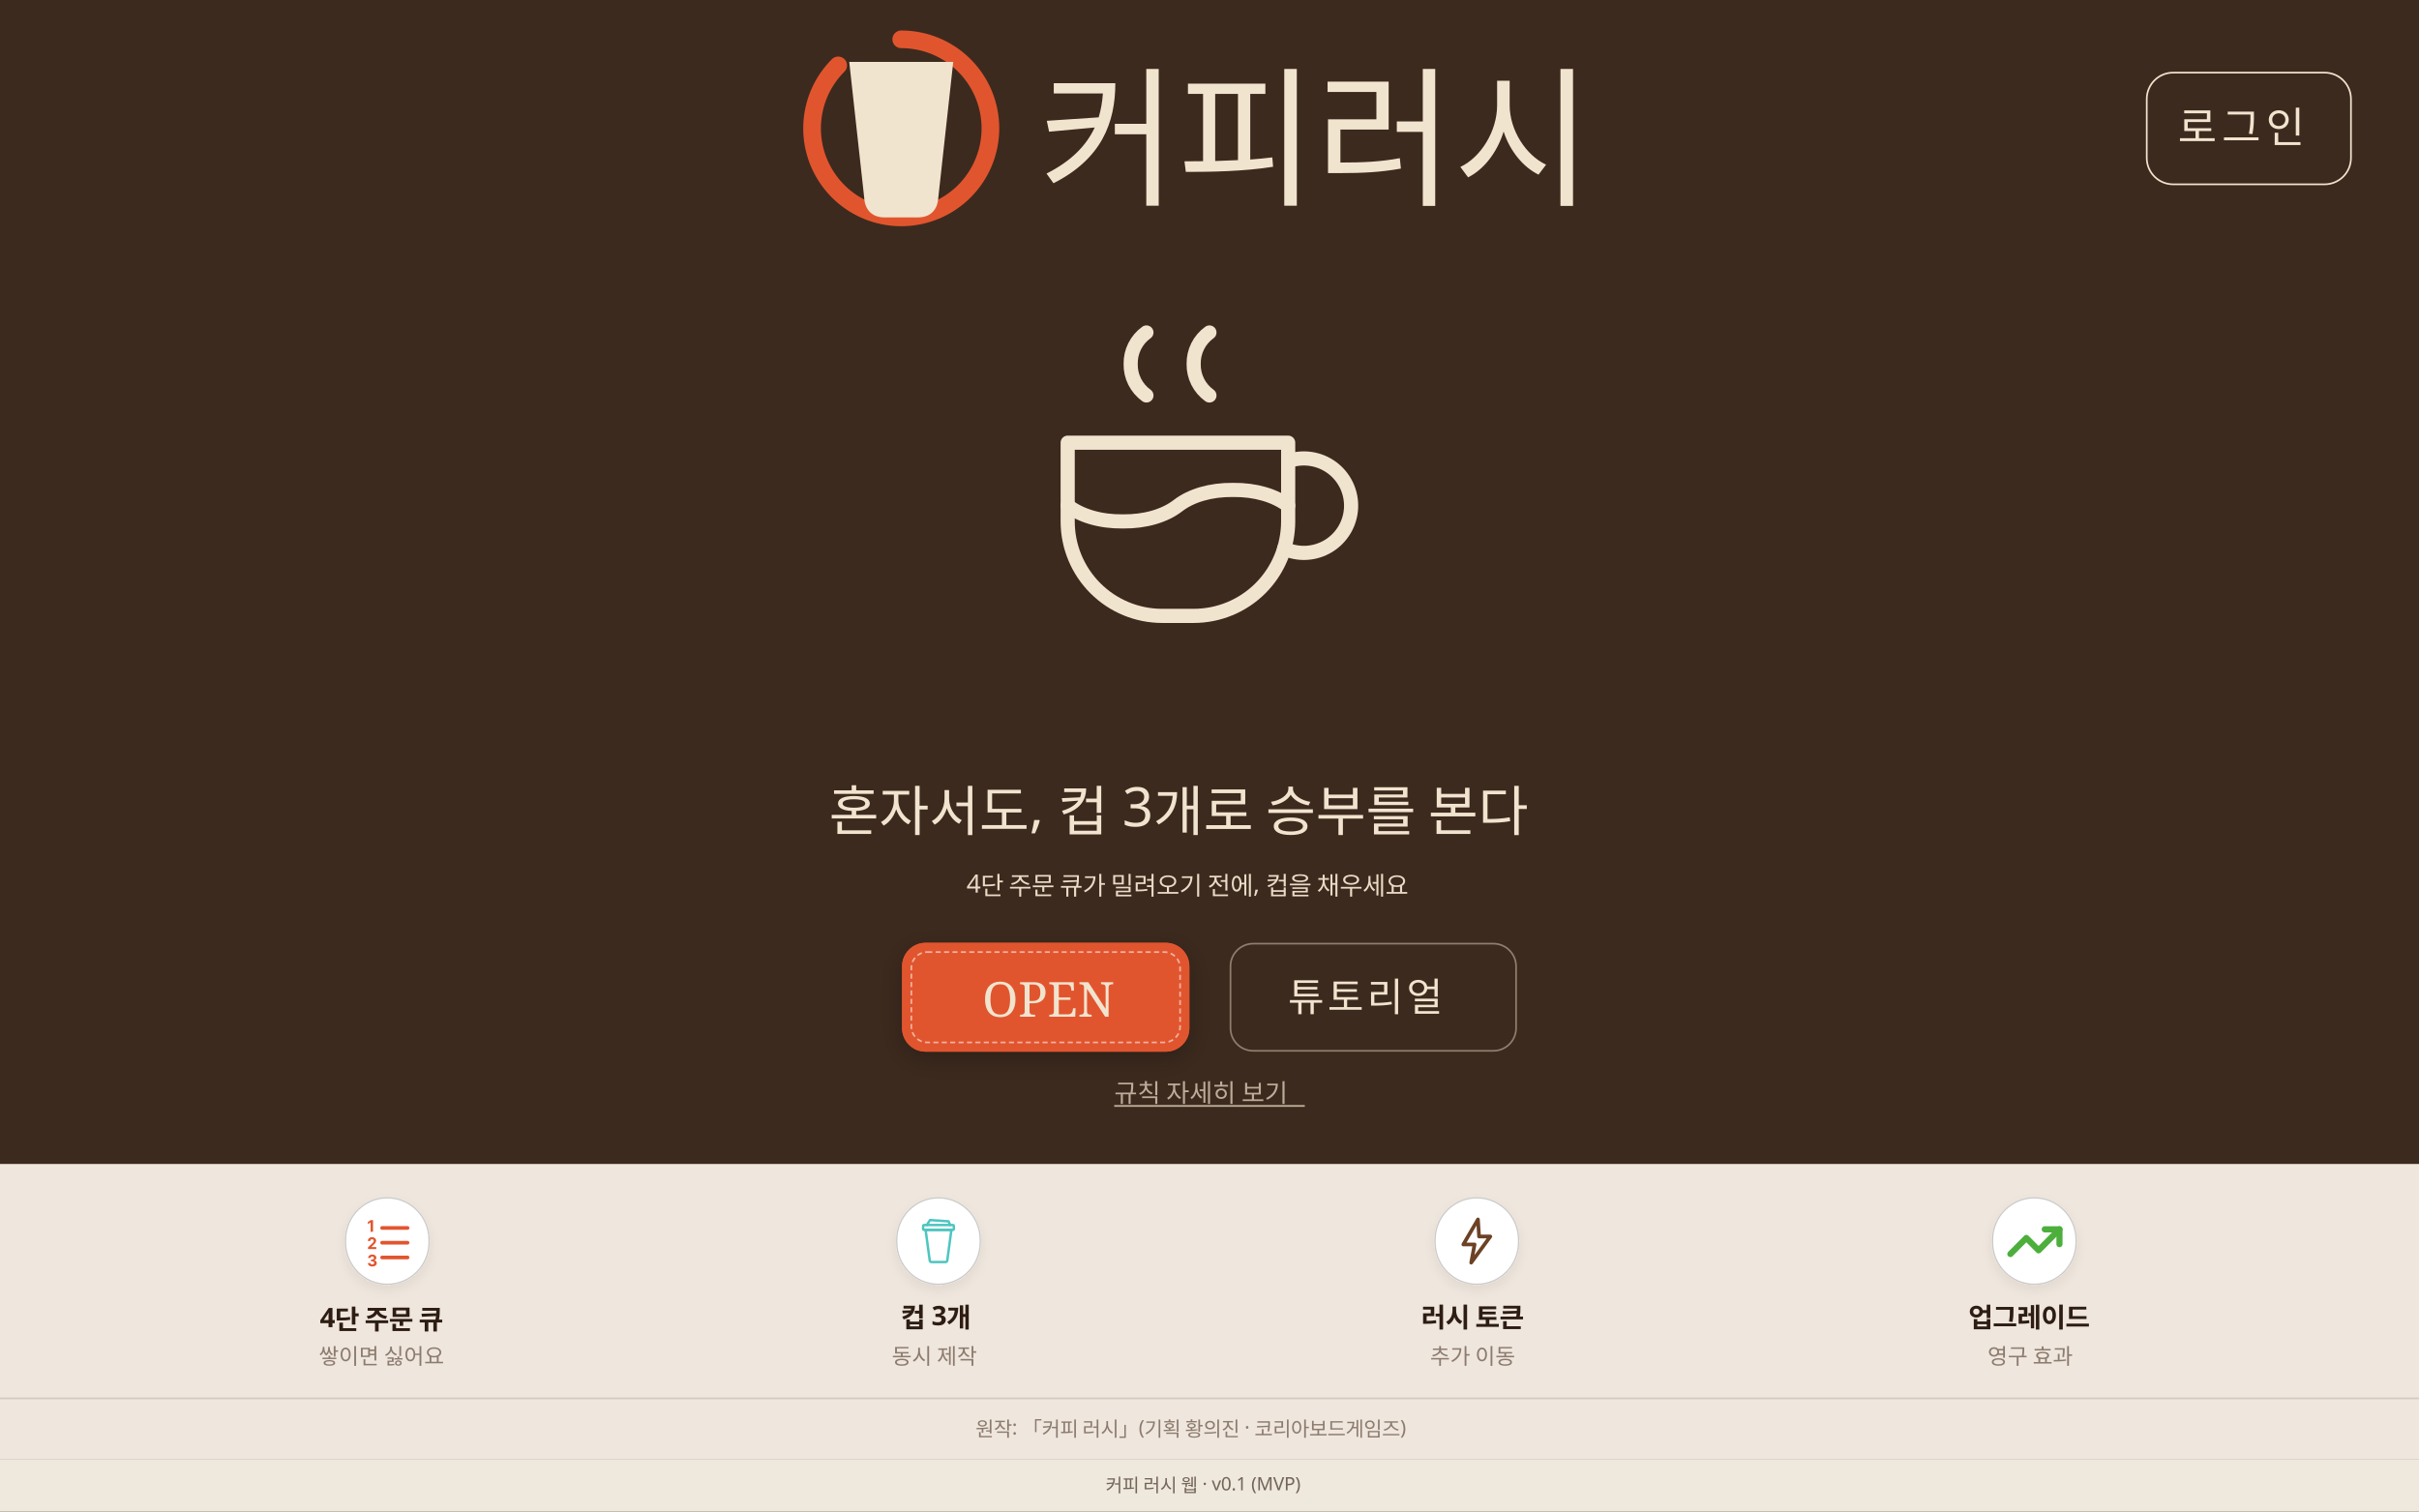
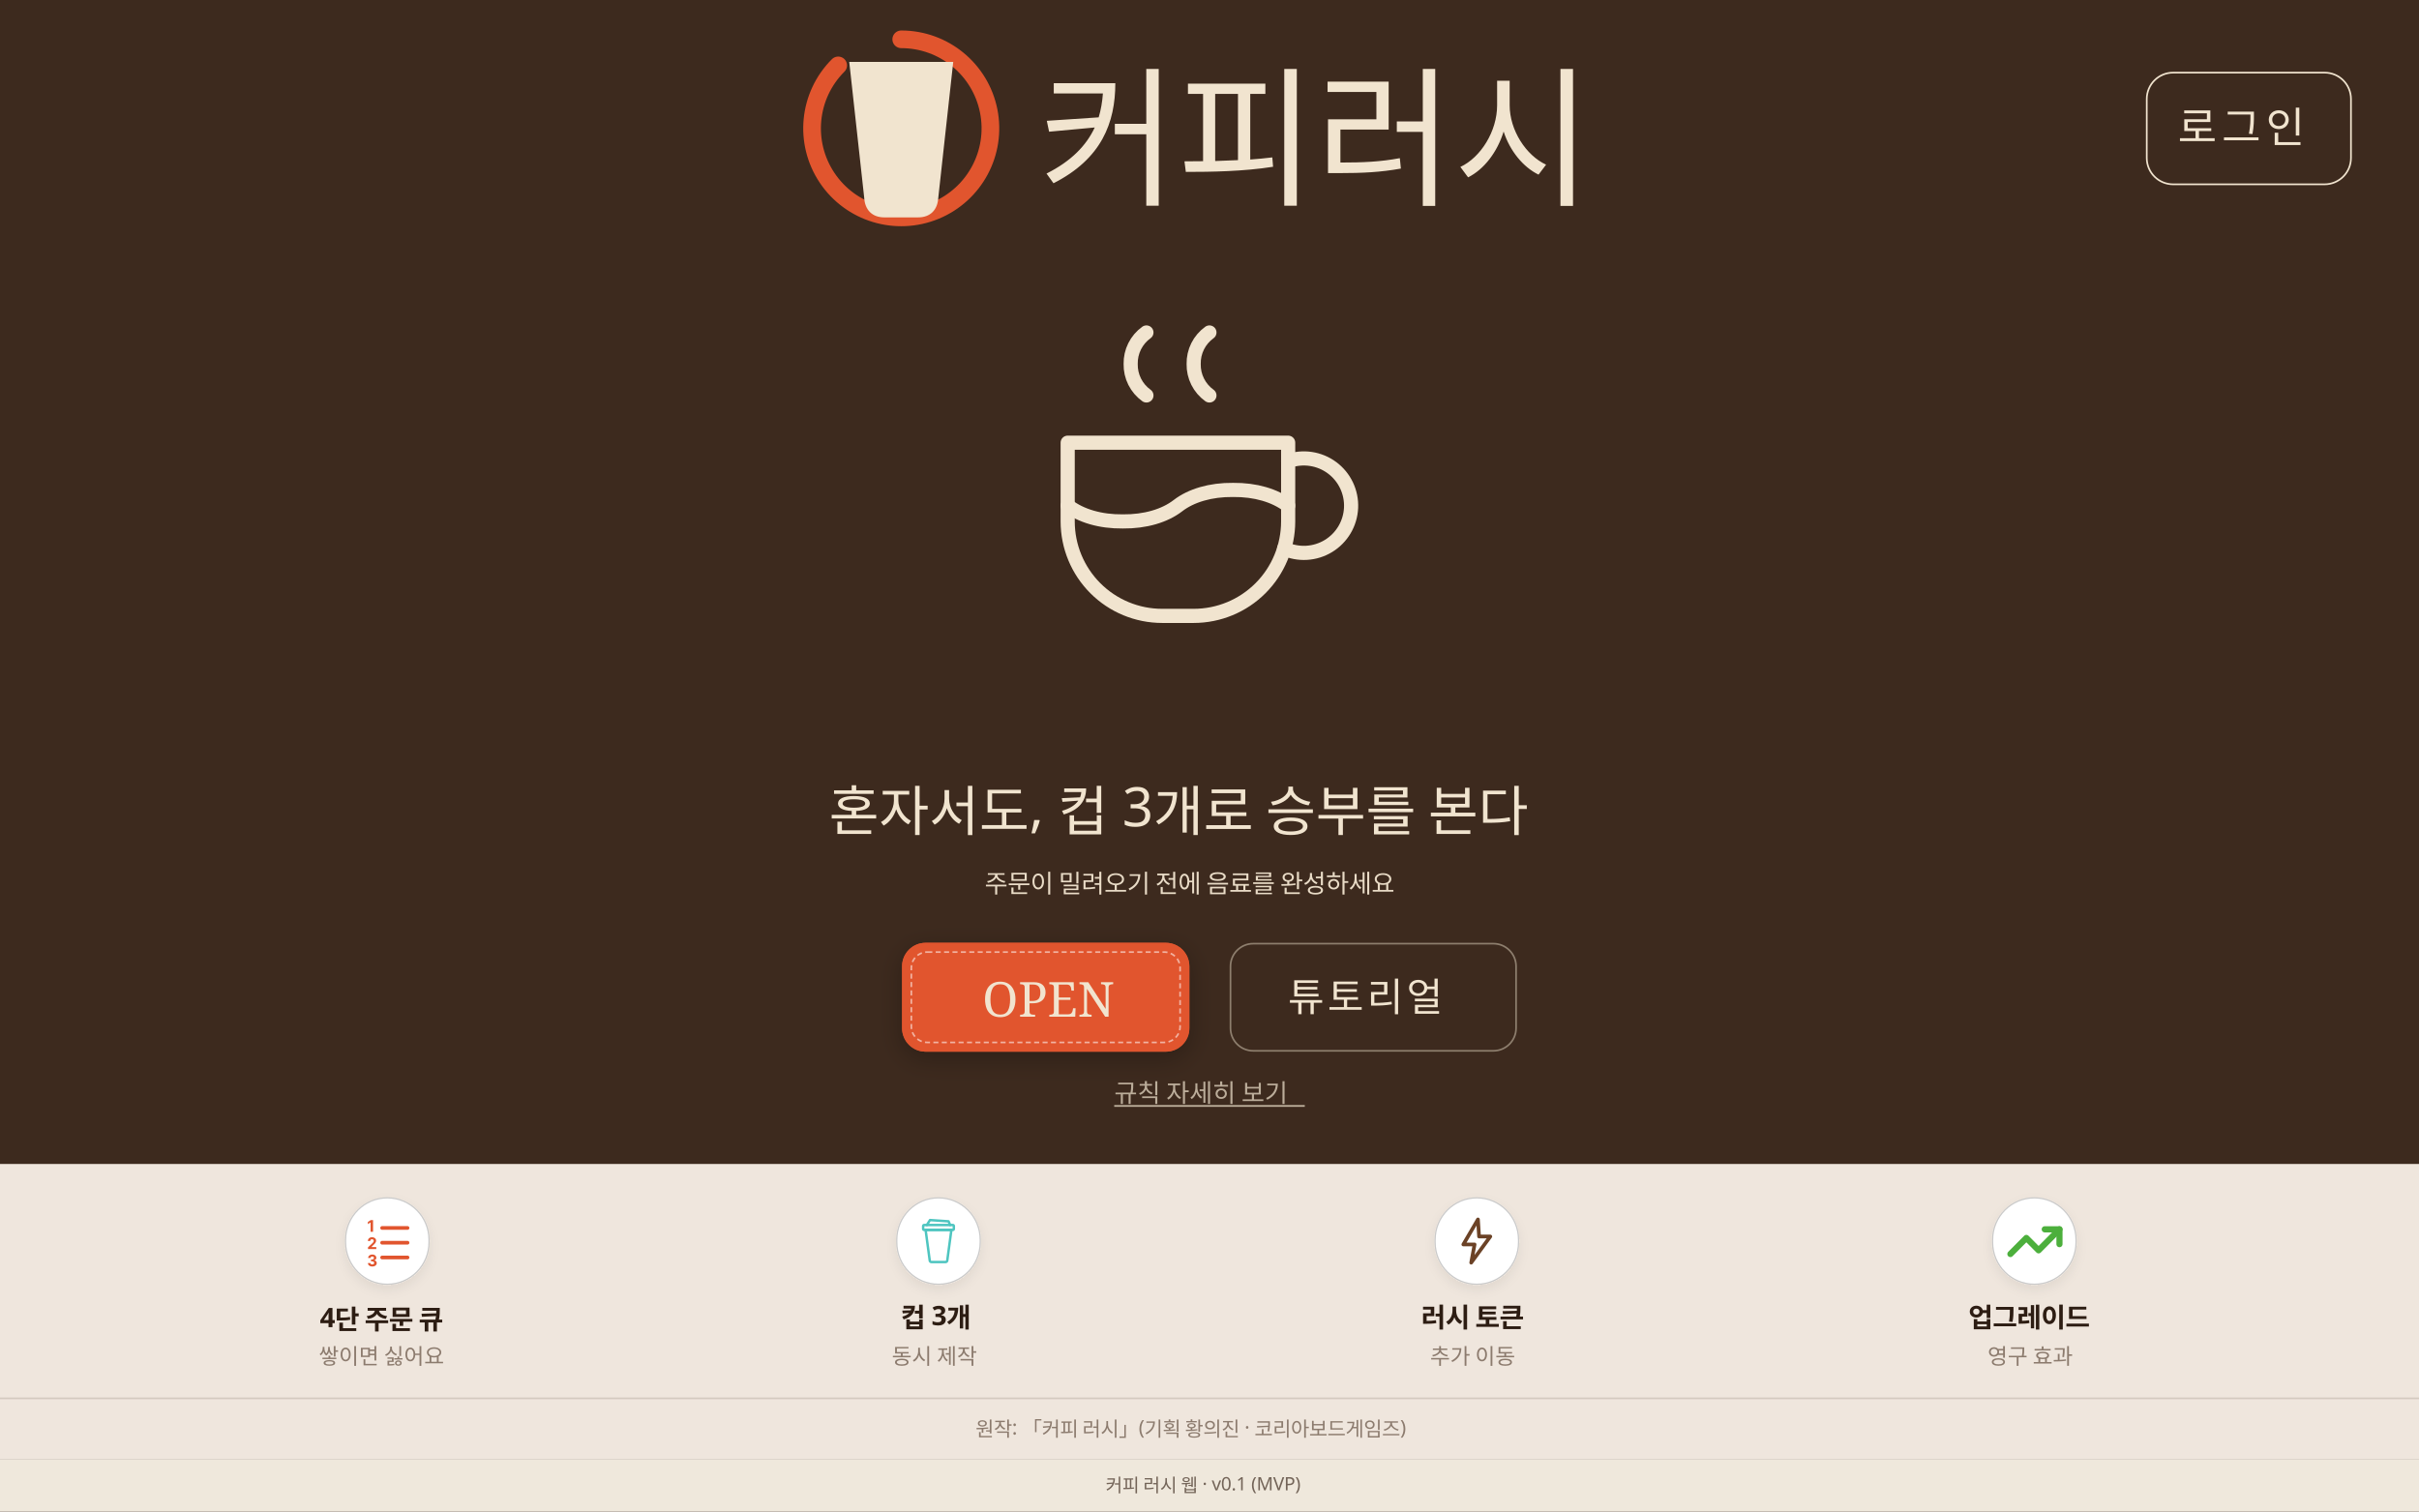
<svg xmlns="http://www.w3.org/2000/svg" width="1440" height="900" viewBox="0 0 1440 900" fill="none">
  <defs>
    <filter id="shadow2" x="-50%" y="-50%" width="200%" height="200%" filterUnits="objectBoundingBox" color-interpolation-filters="sRGB">
      <feFlood flood-opacity="0" result="BackgroundImageFix" />
      <feColorMatrix in="SourceAlpha" type="matrix" values="0 0 0 0 0 0 0 0 0 0 0 0 0 0 0 0 0 0 127 0" result="hardAlpha" />
      <feOffset dx="0" dy="4" />
      <feGaussianBlur stdDeviation="7.5" />
      <feComposite in2="hardAlpha" operator="out" />
      <feColorMatrix type="matrix" values="0 0 0 0 0 0 0 0 0 0 0 0 0 0 0 0 0 0 0.25 0" />
      <feBlend mode="normal" in2="BackgroundImageFix" result="effect1" />
      <feBlend mode="normal" in="SourceGraphic" in2="effect1" result="shape" />
    </filter>
    <filter id="shadow4" x="-50%" y="-50%" width="200%" height="200%" filterUnits="objectBoundingBox" color-interpolation-filters="sRGB">
      <feFlood flood-opacity="0" result="BackgroundImageFix" />
      <feColorMatrix in="SourceAlpha" type="matrix" values="0 0 0 0 0 0 0 0 0 0 0 0 0 0 0 0 0 0 127 0" result="hardAlpha" />
      <feOffset dx="0" dy="3" />
      <feGaussianBlur stdDeviation="3" />
      <feComposite in2="hardAlpha" operator="out" />
      <feColorMatrix type="matrix" values="0 0 0 0 0 0 0 0 0 0 0 0 0 0 0 0 0 0 0.06 0" />
      <feBlend mode="normal" in2="BackgroundImageFix" result="effect1" />
      <feBlend mode="normal" in="SourceGraphic" in2="effect1" result="shape" />
    </filter>
    <filter id="shadow6" x="-50%" y="-50%" width="200%" height="200%" filterUnits="objectBoundingBox" color-interpolation-filters="sRGB">
      <feFlood flood-opacity="0" result="BackgroundImageFix" />
      <feColorMatrix in="SourceAlpha" type="matrix" values="0 0 0 0 0 0 0 0 0 0 0 0 0 0 0 0 0 0 127 0" result="hardAlpha" />
      <feOffset dx="0" dy="3" />
      <feGaussianBlur stdDeviation="3" />
      <feComposite in2="hardAlpha" operator="out" />
      <feColorMatrix type="matrix" values="0 0 0 0 0 0 0 0 0 0 0 0 0 0 0 0 0 0 0.06 0" />
      <feBlend mode="normal" in2="BackgroundImageFix" result="effect1" />
      <feBlend mode="normal" in="SourceGraphic" in2="effect1" result="shape" />
    </filter>
    <filter id="shadow8" x="-50%" y="-50%" width="200%" height="200%" filterUnits="objectBoundingBox" color-interpolation-filters="sRGB">
      <feFlood flood-opacity="0" result="BackgroundImageFix" />
      <feColorMatrix in="SourceAlpha" type="matrix" values="0 0 0 0 0 0 0 0 0 0 0 0 0 0 0 0 0 0 127 0" result="hardAlpha" />
      <feOffset dx="0" dy="3" />
      <feGaussianBlur stdDeviation="3" />
      <feComposite in2="hardAlpha" operator="out" />
      <feColorMatrix type="matrix" values="0 0 0 0 0 0 0 0 0 0 0 0 0 0 0 0 0 0 0.06 0" />
      <feBlend mode="normal" in2="BackgroundImageFix" result="effect1" />
      <feBlend mode="normal" in="SourceGraphic" in2="effect1" result="shape" />
    </filter>
    <filter id="shadow10" x="-50%" y="-50%" width="200%" height="200%" filterUnits="objectBoundingBox" color-interpolation-filters="sRGB">
      <feFlood flood-opacity="0" result="BackgroundImageFix" />
      <feColorMatrix in="SourceAlpha" type="matrix" values="0 0 0 0 0 0 0 0 0 0 0 0 0 0 0 0 0 0 127 0" result="hardAlpha" />
      <feOffset dx="0" dy="3" />
      <feGaussianBlur stdDeviation="3" />
      <feComposite in2="hardAlpha" operator="out" />
      <feColorMatrix type="matrix" values="0 0 0 0 0 0 0 0 0 0 0 0 0 0 0 0 0 0 0.06 0" />
      <feBlend mode="normal" in2="BackgroundImageFix" result="effect1" />
      <feBlend mode="normal" in="SourceGraphic" in2="effect1" result="shape" />
    </filter>
    <clipPath id="clip11">
      <rect x="0" y="832.13" width="1440" height="37" />
    </clipPath>
  </defs>
  <rect id="배경" width="1440" height="900" fill="#3D2A1E" />
  <g id="main-content">
    <g id="cup_2">
      <g id="cup" transform="translate(607.5 169.89) scale(0.6016 0.6016)">
        <g fill="none">
          <path d="M46.671 218.088C59.605 228.092 79.038 233.936 101.213 233.671C123.388 233.936 142.82 228.092 155.754 218.088C168.689 208.083 188.121 202.24 210.296 202.504C232.471 202.24 251.904 208.083 264.838 218.088" stroke="#F1E4CF" stroke-width="14" stroke-linecap="round" stroke-linejoin="round" />
          <path d="M124.588 46.671C119.656 50.211 115.66 54.899 112.945 60.329C110.23 65.759 108.877 71.768 109.005 77.838C108.877 83.907 110.23 89.917 112.945 95.347C115.66 100.777 119.656 105.464 124.588 109.005" stroke="#F1E4CF" stroke-width="14" stroke-linecap="round" stroke-linejoin="round" />
          <path d="M186.921 46.671C181.989 50.211 177.993 54.899 175.278 60.329C172.563 65.759 171.211 71.768 171.338 77.838C171.211 83.907 172.563 89.917 175.278 95.347C177.993 100.777 181.989 105.464 186.921 109.005" stroke="#F1E4CF" stroke-width="14" stroke-linecap="round" stroke-linejoin="round" />
          <path d="M46.671 155.754H264.838V233.671C264.838 258.469 254.987 282.251 237.452 299.786C219.918 317.32 196.136 327.171 171.338 327.171H140.171C115.373 327.171 91.591 317.32 74.057 299.786C56.522 282.251 46.671 258.469 46.671 233.671V155.754Z" stroke="#F1E4CF" stroke-width="14" stroke-linecap="round" stroke-linejoin="round" />
          <path d="M260.88 260.568C267.839 263.763 275.477 265.199 283.121 264.751C290.766 264.302 298.184 261.983 304.722 257.996C311.26 254.01 316.719 248.478 320.618 241.888C324.518 235.297 326.739 227.85 327.086 220.2C327.433 212.55 325.896 204.932 322.609 198.015C319.322 191.099 314.386 185.095 308.236 180.533C302.085 175.971 294.908 172.99 287.336 171.851C279.763 170.712 272.027 171.451 264.807 174.003" stroke="#F1E4CF" stroke-width="14" stroke-linecap="round" stroke-linejoin="round" />
        </g>
      </g>
    </g>
    <g id="main-title">
      <text x="493.48" y="494.69" font-family="'Malgun Gothic', 'Apple SD Gothic Neo', 'Noto Sans KR', sans-serif" font-size="32.4" font-weight="500" fill="#F1E4CF" xml:space="preserve">혼자서도, 컵 3개로 승부를 본다</text>
    </g>
    <g id="sub-title" opacity="0.95">
-       <text x="575.33" y="531.48" font-family="'Malgun Gothic', 'Apple SD Gothic Neo', 'Noto Sans KR', sans-serif" font-size="15" font-weight="400" letter-spacing="-0.2" fill="#F1E4CF" xml:space="preserve">4단 주문 큐가 밀려오기 전에, 컵을 채우세요</text>
+       <text x="586.16" y="531.48" font-family="'Malgun Gothic', 'Apple SD Gothic Neo', 'Noto Sans KR', sans-serif" font-size="15" font-weight="400" letter-spacing="-0.2" fill="#F1E4CF" xml:space="preserve">주문이 밀려오기 전에 음료를 완성하세요</text>
    </g>
    <g id="btn-group">
      <g id="tutTrigger">
        <rect x="732.5" y="561.88" width="170" height="63.8" rx="13.5" fill="none" stroke="#F1E4CF" stroke-opacity="0.45" stroke-width="1" />
        <text x="766.72" y="602.06" font-family="'Malgun Gothic', 'Apple SD Gothic Neo', 'Noto Sans KR', sans-serif" font-size="23.4" font-weight="500" letter-spacing="2" fill="#F1E4CF" xml:space="preserve">튜토리얼</text>
      </g>
      <g id="btn-start">
        <g filter="url(#shadow2)">
          <rect x="537" y="561.38" width="171" height="64.8" rx="14" fill="#E1552E" />
        </g>
        <rect x="537" y="561.38" width="171" height="64.8" rx="14" fill="#E1552E" />
        <text x="584.78" y="605.38" font-family="'Grandiflora One', serif" font-size="28.8" font-weight="400" fill="#F1E4CF" xml:space="preserve">OPEN</text>
        <g id="pseudo-after">
          <rect x="542.5" y="566.88" width="160" height="53.8" rx="9.5" fill="none" stroke="#FFFFFF" stroke-opacity="0.55" stroke-width="1" stroke-dasharray="3 2" />
        </g>
      </g>
    </g>
    <g id="ruleTrigger" opacity="0.7">
      <text x="663.28" y="656.17" font-family="'Malgun Gothic', 'Apple SD Gothic Neo', 'Noto Sans KR', sans-serif" font-size="15" font-weight="400" fill="#F1E4CF" xml:space="preserve">규칙 자세히 보기</text>
      <rect x="663.28" y="657.97" width="113.44" height="1.07" fill="#F1E4CF" />
    </g>
  </g>
  <g id="mechanism-section">
    <rect x="0" y="693.06" width="1440" height="176.06" fill="#EFE6DD" />
    <g id="features">
      <g id="feature-item">
        <g id="img" filter="url(#shadow4)">
          <g id="4단_주문_큐" transform="translate(205.36 712.86) scale(0.7303 0.73504)">
            <g fill="none">
              <rect width="69" height="71" rx="34.5" fill="white" />
              <rect x="0.5" y="0.5" width="68" height="70" rx="34" stroke="black" stroke-opacity="0.21" />
              <path d="M22.885 18.546V28H20.886V20.443H20.83L18.665 21.8V20.027L21.006 18.546H22.885Z" fill="#E1552E" />
              <path d="M30.266 24.894H50.995" stroke="#E1552E" stroke-width="3" stroke-linecap="round" />
              <path d="M18.771 42V40.56L22.137 37.444C22.423 37.166 22.663 36.917 22.857 36.696C23.054 36.474 23.203 36.257 23.305 36.045C23.406 35.829 23.457 35.597 23.457 35.348C23.457 35.071 23.394 34.832 23.268 34.632C23.142 34.429 22.969 34.274 22.751 34.166C22.532 34.055 22.285 34 22.008 34C21.718 34 21.466 34.058 21.25 34.175C21.035 34.292 20.869 34.46 20.752 34.678C20.635 34.897 20.576 35.157 20.576 35.459H18.679C18.679 34.84 18.819 34.303 19.099 33.847C19.379 33.392 19.772 33.039 20.276 32.79C20.781 32.541 21.363 32.416 22.021 32.416C22.698 32.416 23.288 32.536 23.79 32.776C24.294 33.013 24.687 33.343 24.967 33.764C25.247 34.186 25.387 34.669 25.387 35.214C25.387 35.571 25.316 35.923 25.174 36.271C25.036 36.619 24.788 37.005 24.431 37.43C24.074 37.851 23.571 38.358 22.922 38.949L21.541 40.301V40.366H25.512V42H18.771Z" fill="#E1552E" />
              <path d="M30.266 36.853H50.995" stroke="#E1552E" stroke-width="3" stroke-linecap="round" />
              <path d="M22.266 56.129C21.577 56.129 20.963 56.011 20.424 55.774C19.889 55.534 19.465 55.204 19.155 54.786C18.847 54.364 18.688 53.878 18.679 53.327H20.692C20.704 53.558 20.78 53.761 20.918 53.936C21.06 54.109 21.247 54.243 21.481 54.338C21.715 54.434 21.978 54.481 22.271 54.481C22.575 54.481 22.845 54.427 23.079 54.32C23.312 54.212 23.496 54.063 23.628 53.872C23.76 53.681 23.826 53.461 23.826 53.212C23.826 52.959 23.756 52.736 23.614 52.542C23.476 52.345 23.276 52.191 23.014 52.081C22.756 51.97 22.448 51.914 22.091 51.914H21.209V50.446H22.091C22.392 50.446 22.659 50.394 22.889 50.289C23.123 50.185 23.305 50.04 23.434 49.855C23.563 49.668 23.628 49.449 23.628 49.2C23.628 48.963 23.571 48.755 23.457 48.577C23.346 48.395 23.189 48.254 22.986 48.152C22.786 48.05 22.552 48 22.285 48C22.014 48 21.766 48.049 21.541 48.147C21.317 48.243 21.137 48.38 21.001 48.558C20.866 48.737 20.794 48.946 20.784 49.186H18.868C18.878 48.641 19.033 48.161 19.335 47.746C19.636 47.33 20.043 47.006 20.553 46.772C21.067 46.535 21.648 46.416 22.294 46.416C22.946 46.416 23.517 46.535 24.006 46.772C24.496 47.009 24.876 47.329 25.147 47.732C25.421 48.132 25.556 48.581 25.553 49.08C25.556 49.609 25.392 50.051 25.059 50.405C24.73 50.759 24.3 50.983 23.771 51.079V51.153C24.467 51.242 24.996 51.483 25.359 51.877C25.725 52.268 25.907 52.758 25.904 53.346C25.907 53.884 25.752 54.363 25.438 54.781C25.127 55.2 24.698 55.529 24.15 55.769C23.602 56.009 22.974 56.129 22.266 56.129Z" fill="#E1552E" />
              <path d="M30.266 48.812H50.995" stroke="#E1552E" stroke-width="3" stroke-linecap="round" />
            </g>
          </g>
        </g>
        <g id="h3">
          <text x="190.41" y="790.23" font-family="'Malgun Gothic', 'Apple SD Gothic Neo', 'Noto Sans KR', sans-serif" font-size="16" font-weight="700" letter-spacing="-0.3" fill="#2D1D13" xml:space="preserve">4단 주문 큐</text>
        </g>
        <g id="p">
          <text x="189.73" y="812.23" font-family="'Malgun Gothic', 'Apple SD Gothic Neo', 'Noto Sans KR', sans-serif" font-size="13" font-weight="400" fill="#8C7B6E" xml:space="preserve">쌓이면 싫어요</text>
        </g>
      </g>
      <g id="feature-item_2">
        <g id="img_2" filter="url(#shadow6)">
          <g id="컵_3개" transform="translate(533.48 712.86) scale(0.7303 0.73504)">
            <g fill="none">
              <rect width="69" height="71" rx="34.5" fill="white" />
              <rect x="0.5" y="0.5" width="68" height="70" rx="34" stroke="black" stroke-opacity="0.21" />
              <path d="M25 22.5L27.591 18.5L42.697 19.531L44 22.5" stroke="#4EC5C0" stroke-width="2" stroke-linecap="round" stroke-linejoin="round" />
              <path d="M22.833 22.5H46.167C46.388 22.5 46.6 22.584 46.756 22.734C46.912 22.884 47 23.088 47 23.3V25.7C47 25.912 46.912 26.116 46.756 26.266C46.6 26.416 46.388 26.5 46.167 26.5H22.833C22.612 26.5 22.4 26.416 22.244 26.266C22.088 26.116 22 25.912 22 25.7V23.3C22 23.088 22.088 22.884 22.244 22.734C22.4 22.584 22.612 22.5 22.833 22.5Z" stroke="#4EC5C0" stroke-width="2" stroke-linecap="round" stroke-linejoin="round" />
              <path d="M24 26.5L27.341 51.155C27.341 51.512 27.492 51.854 27.76 52.106C28.029 52.358 28.393 52.5 28.773 52.5H40.227C40.607 52.5 40.971 52.358 41.24 52.106C41.508 51.854 41.659 51.512 41.659 51.155L45 26.5H24Z" stroke="#4EC5C0" stroke-width="2" stroke-linecap="round" stroke-linejoin="round" />
            </g>
          </g>
        </g>
        <g id="h3_2">
          <text x="536.22" y="790.23" font-family="'Malgun Gothic', 'Apple SD Gothic Neo', 'Noto Sans KR', sans-serif" font-size="16" font-weight="700" letter-spacing="-0.3" fill="#2D1D13" xml:space="preserve">컵 3개</text>
        </g>
        <g id="p_2">
          <text x="530.86" y="812.23" font-family="'Malgun Gothic', 'Apple SD Gothic Neo', 'Noto Sans KR', sans-serif" font-size="13" font-weight="400" fill="#8C7B6E" xml:space="preserve">동시 제작</text>
        </g>
      </g>
      <g id="feature-item_3">
        <g id="img_3" filter="url(#shadow8)">
          <g id="러시_토큰" transform="translate(853.94 712.86) scale(0.7303 0.73504)">
            <g fill="none">
              <rect width="69" height="71" rx="34.5" fill="white" />
              <rect x="0.5" y="0.5" width="68" height="70" rx="34" stroke="black" stroke-opacity="0.21" />
              <path d="M35.417 18L23.5 38.263H32.667L29.917 53L45.5 31.816H36.333L35.417 18Z" stroke="#6B4226" stroke-width="3" stroke-linecap="round" stroke-linejoin="round" />
            </g>
          </g>
        </g>
        <g id="h3_3">
          <text x="845.98" y="790.23" font-family="'Malgun Gothic', 'Apple SD Gothic Neo', 'Noto Sans KR', sans-serif" font-size="16" font-weight="700" letter-spacing="-0.3" fill="#2D1D13" xml:space="preserve">러시 토큰</text>
        </g>
        <g id="p_3">
          <text x="851.3" y="812.23" font-family="'Malgun Gothic', 'Apple SD Gothic Neo', 'Noto Sans KR', sans-serif" font-size="13" font-weight="400" fill="#8C7B6E" xml:space="preserve">추가 이동</text>
        </g>
      </g>
      <g id="feature-item_4">
        <g id="img_4" filter="url(#shadow10)">
          <g id="업그레이드" transform="translate(1185.81 712.86) scale(0.7303 0.73504)">
            <g fill="none">
              <rect width="69" height="71" rx="34.5" fill="white" />
              <rect x="0.5" y="0.5" width="68" height="70" rx="34" stroke="black" stroke-opacity="0.21" />
              <path d="M43 26H55V38" stroke="#4CAF3C" stroke-width="5" stroke-linecap="round" stroke-linejoin="round" />
              <path d="M55 26L38 43L28 33L15 46" stroke="#4CAF3C" stroke-width="5" stroke-linecap="round" stroke-linejoin="round" />
            </g>
          </g>
        </g>
        <g id="h3_4">
          <text x="1171.75" y="790.23" font-family="'Malgun Gothic', 'Apple SD Gothic Neo', 'Noto Sans KR', sans-serif" font-size="16" font-weight="700" letter-spacing="-0.3" fill="#2D1D13" xml:space="preserve">업그레이드</text>
        </g>
        <g id="p_4">
          <text x="1183.17" y="812.23" font-family="'Malgun Gothic', 'Apple SD Gothic Neo', 'Noto Sans KR', sans-serif" font-size="13" font-weight="400" fill="#8C7B6E" xml:space="preserve">영구 효과</text>
        </g>
      </g>
    </g>
    <g id="original-wrap">
      <rect clip-path="url(#clip11)" x="0" y="832.13" width="1440" height="1" fill="#3D2A1E" fill-opacity="0.15" />
      <g id="original-text">
        <text x="580.72" y="855.13" font-family="'Malgun Gothic', 'Apple SD Gothic Neo', 'Noto Sans KR', sans-serif" font-size="12" font-weight="400" letter-spacing="-0.2" fill="#8C7B6E" xml:space="preserve">원작: 「커피 러시」(기획 황의진 · 코리아보드게임즈)</text>
      </g>
    </g>
  </g>
  <g id="bottom-footer">
    <rect x="0" y="869.13" width="1440" height="30.88" fill="#EFE8DC" />
    <g id="web-info">
      <text x="658.13" y="888.31" font-family="'Malgun Gothic', 'Apple SD Gothic Neo', 'Noto Sans KR', sans-serif" font-size="11" font-weight="400" letter-spacing="-0.1" fill="#736458" xml:space="preserve">커피 러시 웹 · v0.1 (MVP)</text>
    </g>
  </g>
  <g id="header">
    <rect x="0" y="0" width="1440" height="153" fill="#3D2A1E" />
    <g id="logo-wrap">
      <g id="logo_2">
        <g id="logo" transform="translate(478 18) scale(0.15476 0.15456)">
          <g fill="none">
            <path d="M378 35 A343 343 0 1 1 135.46 135.46" stroke="#E1552E" stroke-width="68" stroke-linecap="round" />
            <path d="M178 122 H578 L520.5 645 C518 692 490 721 443 721 H313 C266 721 238 692 235.5 645 Z" fill="#F1E4CF" />
          </g>
        </g>
      </g>
      <g id="h1">
        <text x="618.39" y="115.5" font-family="'Grandiflora One', serif" font-size="90" font-weight="400" letter-spacing="-0.5" fill="#F1E4CF" xml:space="preserve">커피러시</text>
      </g>
    </g>
    <g id="loginTrigger">
      <rect x="1277.94" y="43.25" width="121.56" height="66.5" rx="15.7" fill="none" stroke="#F1E4CF" stroke-width="1" />
      <text x="1296.44" y="84.89" font-family="'Malgun Gothic', 'Apple SD Gothic Neo', 'Noto Sans KR', sans-serif" font-size="25.2" font-weight="400" letter-spacing="3" fill="#F1E4CF" xml:space="preserve">로그인</text>
    </g>
  </g>
</svg>
